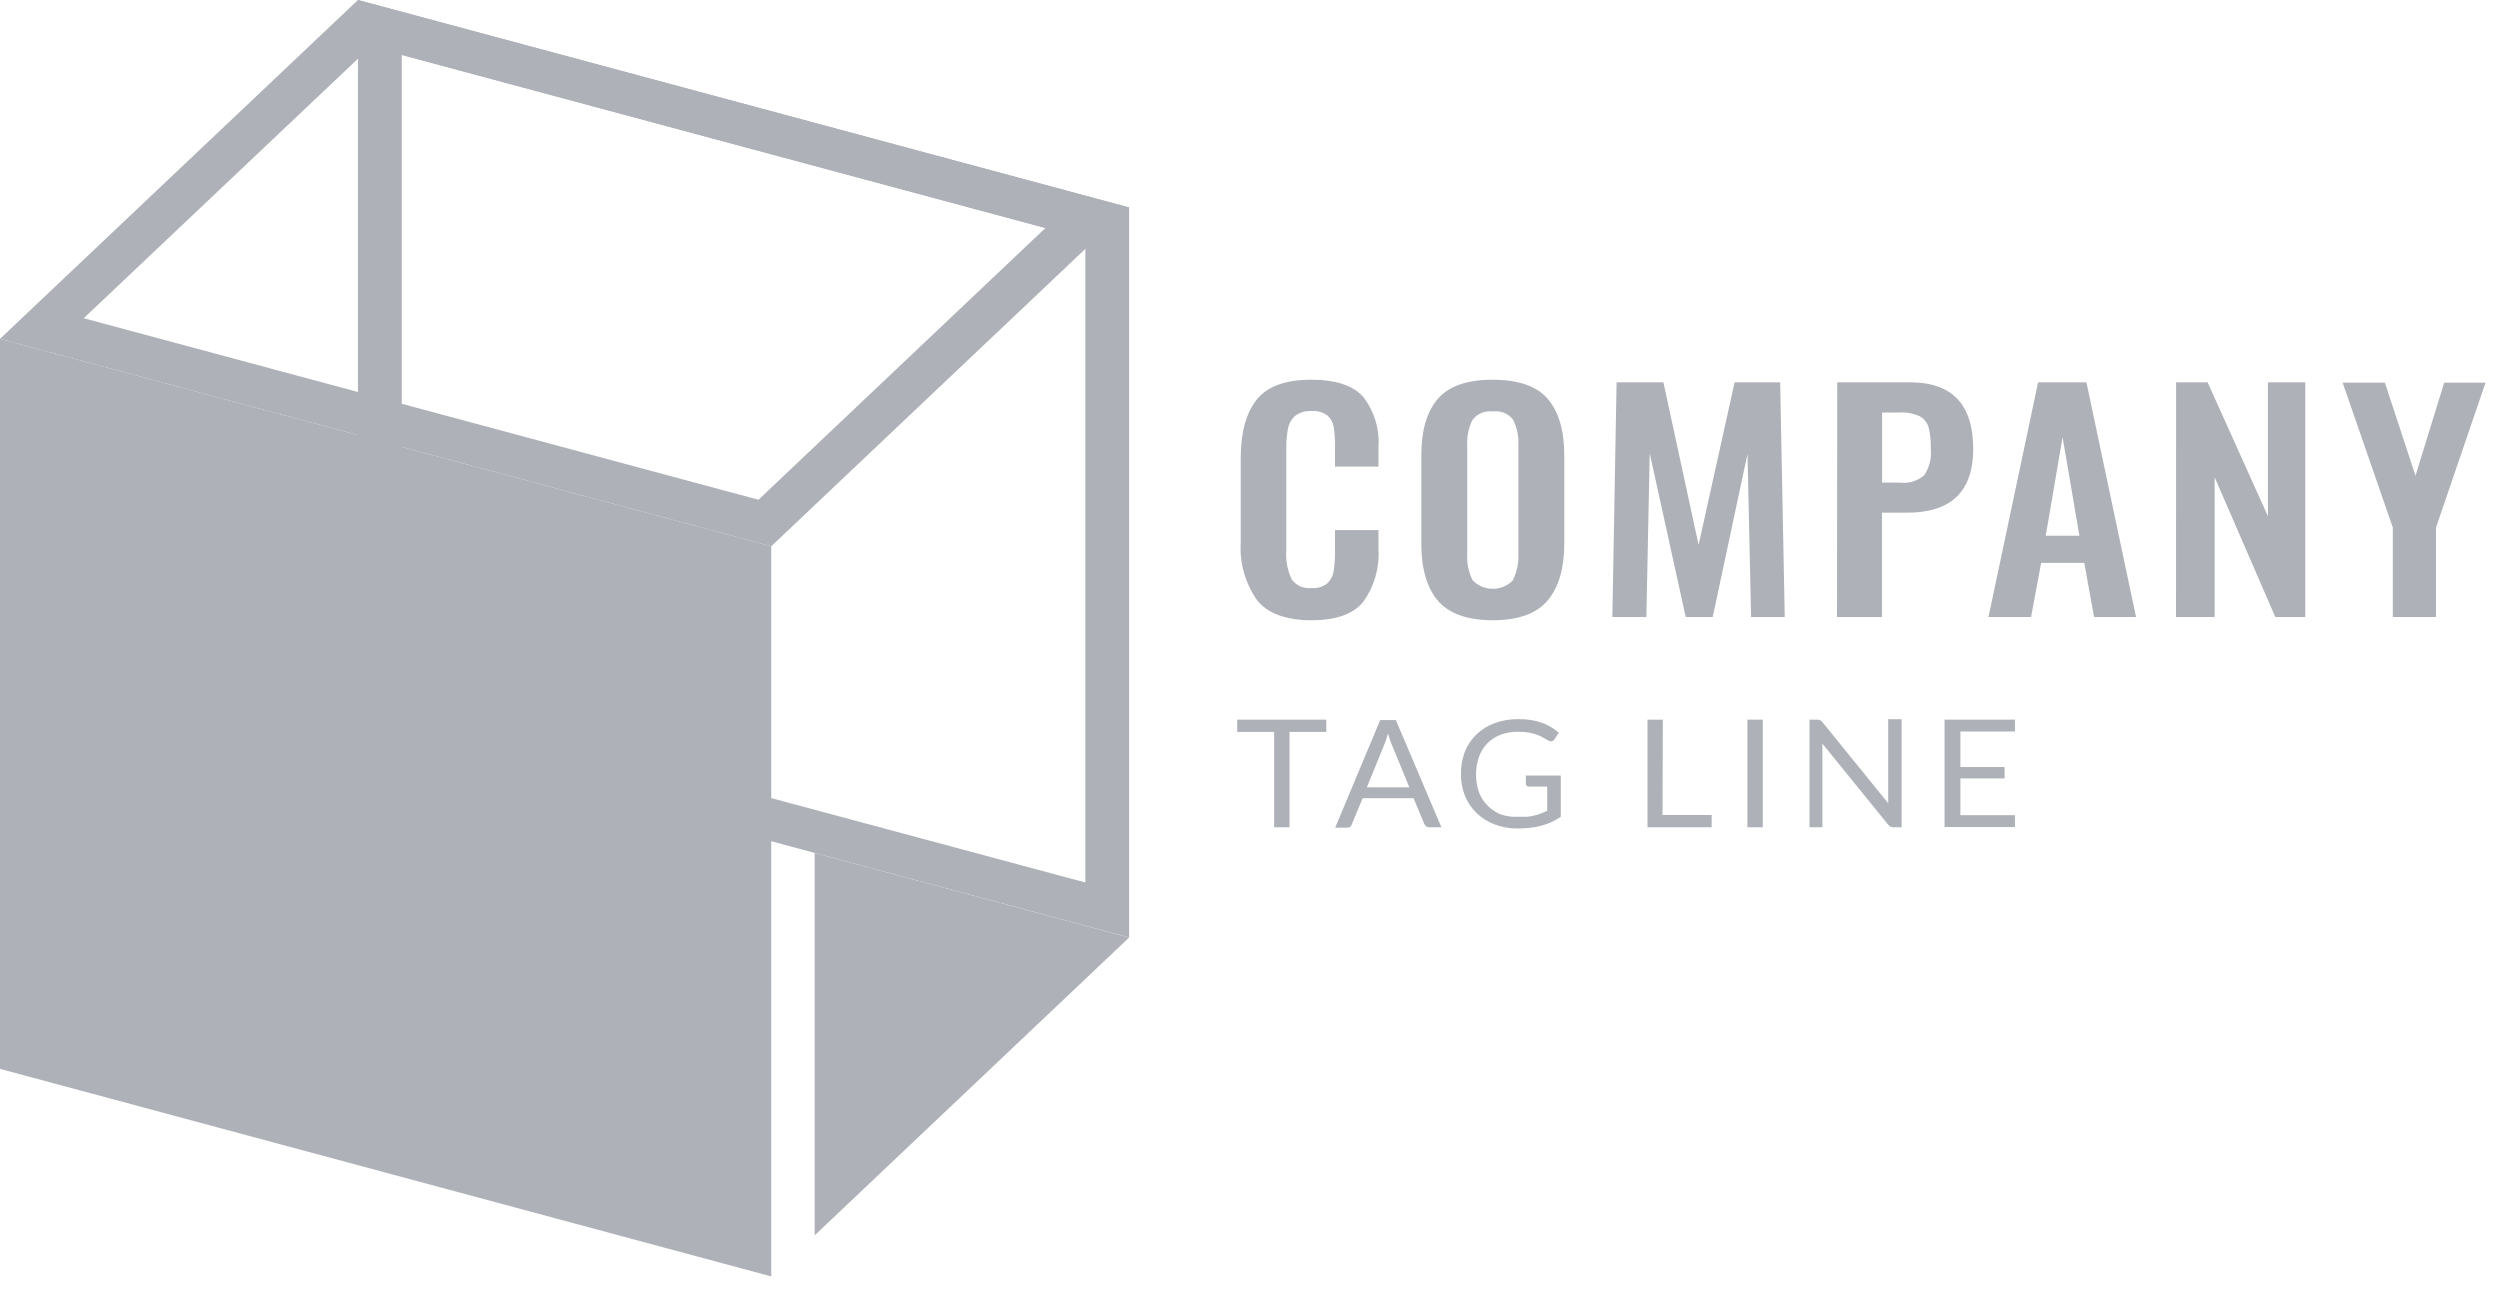
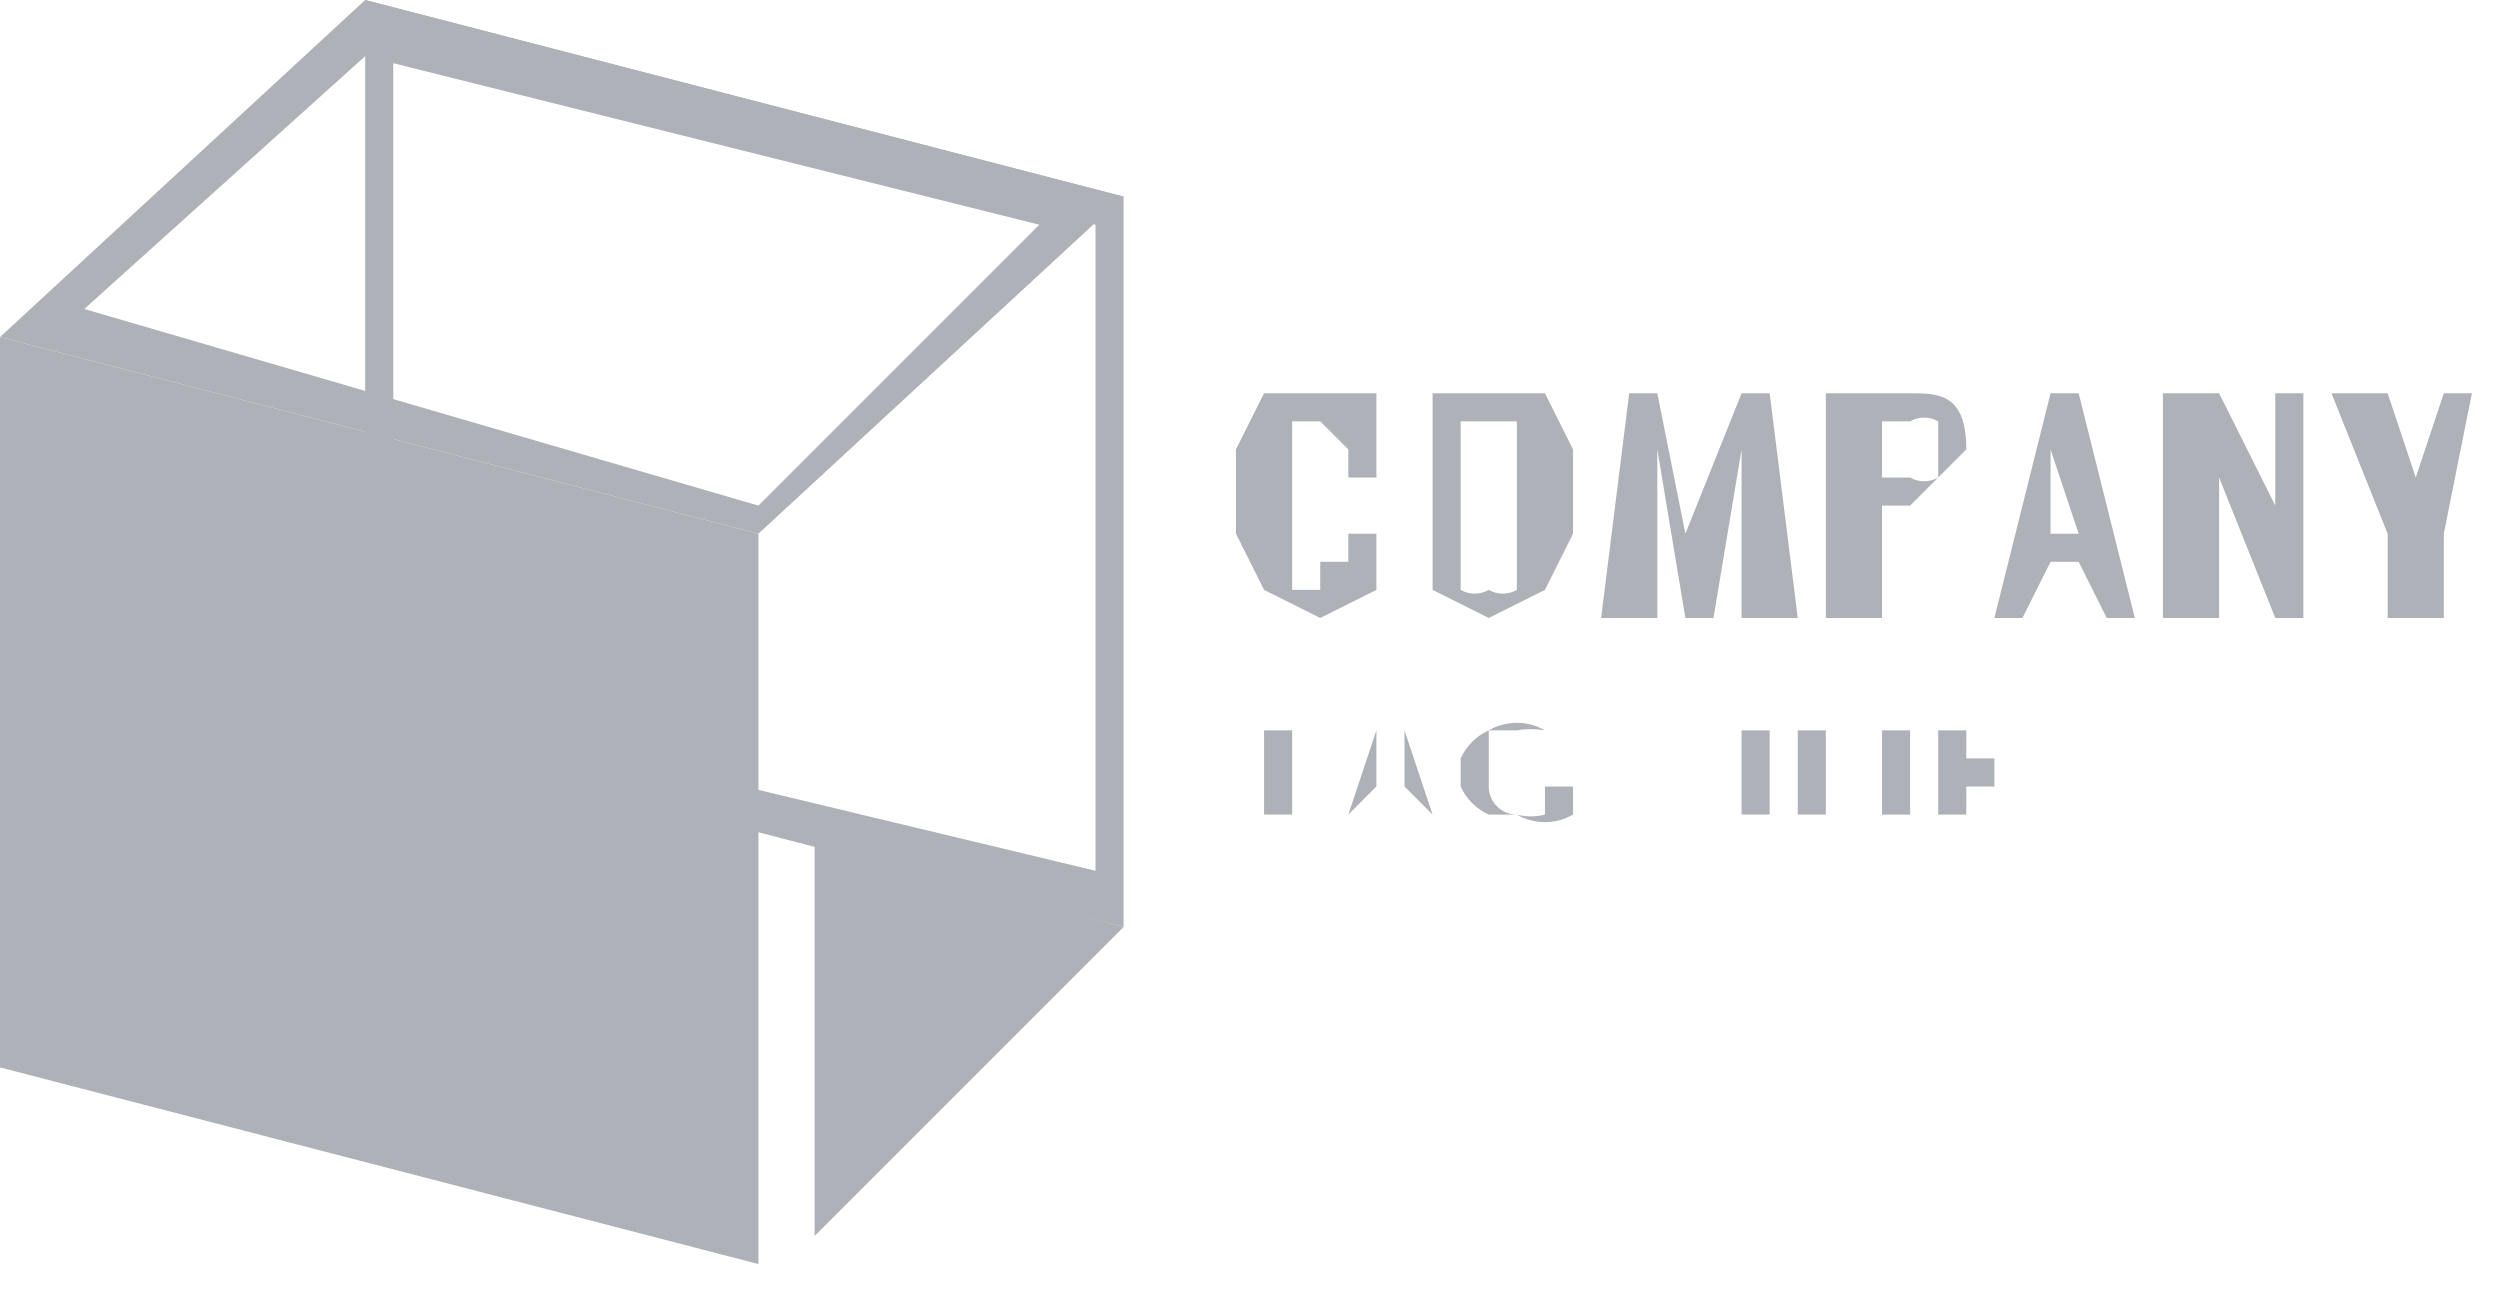
- <svg xmlns="http://www.w3.org/2000/svg" width="89" height="46" viewBox="0 0 89 46" fill="none">
-   <path d="M44.74 21.353C44.322 20.743 44.123 20.022 44.17 19.296V16.314C44.17 15.399 44.359 14.704 44.737 14.229C45.115 13.754 45.765 13.517 46.686 13.519C47.551 13.519 48.165 13.721 48.529 14.126C48.925 14.642 49.118 15.273 49.074 15.91V16.611H47.526V15.901C47.531 15.668 47.516 15.436 47.481 15.206C47.458 15.049 47.38 14.903 47.26 14.793C47.101 14.675 46.9 14.617 46.699 14.633C46.487 14.618 46.276 14.678 46.109 14.803C45.974 14.924 45.884 15.084 45.852 15.258C45.808 15.501 45.788 15.748 45.792 15.995V19.615C45.767 19.964 45.836 20.313 45.99 20.631C46.067 20.739 46.174 20.824 46.299 20.878C46.424 20.931 46.562 20.951 46.699 20.935C46.897 20.95 47.094 20.891 47.247 20.771C47.373 20.652 47.454 20.498 47.477 20.331C47.514 20.091 47.53 19.848 47.526 19.606V18.871H49.074V19.542C49.117 20.206 48.929 20.864 48.538 21.417C48.182 21.86 47.577 22.081 46.686 22.081C45.795 22.081 45.122 21.845 44.74 21.353Z" fill="#AFB1B8" />
-   <path d="M51.186 21.384C50.795 20.919 50.599 20.243 50.599 19.348V16.21C50.599 15.324 50.795 14.654 51.186 14.199C51.577 13.744 52.23 13.517 53.147 13.519C54.057 13.519 54.708 13.746 55.099 14.199C55.49 14.654 55.688 15.324 55.688 16.21V19.348C55.688 20.234 55.49 20.913 55.092 21.381C54.695 21.848 54.048 22.081 53.147 22.081C52.246 22.081 51.58 21.845 51.186 21.384ZM53.868 20.631C54.008 20.34 54.072 20.022 54.054 19.703V15.861C54.072 15.549 54.009 15.236 53.871 14.951C53.793 14.841 53.683 14.755 53.555 14.701C53.427 14.647 53.286 14.629 53.147 14.648C53.008 14.629 52.866 14.648 52.738 14.702C52.609 14.755 52.499 14.842 52.419 14.951C52.279 15.235 52.215 15.548 52.234 15.861V19.721C52.214 20.04 52.278 20.359 52.419 20.649C52.51 20.747 52.621 20.826 52.746 20.88C52.871 20.933 53.007 20.961 53.144 20.961C53.281 20.961 53.417 20.933 53.542 20.88C53.666 20.826 53.778 20.747 53.868 20.649V20.631Z" fill="#AFB1B8" />
-   <path d="M57.55 13.611H59.217L60.47 19.399L61.752 13.611H63.374L63.537 21.966H62.339L62.211 16.159L60.973 21.966H60.012L58.73 16.138L58.611 21.966H57.4L57.55 13.611Z" fill="#AFB1B8" />
-   <path d="M65.406 13.611H68.002C69.498 13.611 70.246 14.401 70.246 15.983C70.246 17.498 69.458 18.254 67.883 18.252H66.999V21.966H65.397L65.406 13.611ZM67.624 17.181C67.782 17.201 67.943 17.187 68.095 17.141C68.247 17.096 68.387 17.019 68.505 16.918C68.689 16.635 68.77 16.304 68.736 15.974C68.744 15.719 68.719 15.464 68.659 15.216C68.636 15.132 68.596 15.055 68.541 14.986C68.486 14.918 68.417 14.861 68.339 14.818C68.116 14.717 67.87 14.671 67.624 14.685H67.002V17.181H67.624Z" fill="#AFB1B8" />
-   <path d="M72.556 13.611H74.277L76.043 21.966H74.549L74.2 20.039H72.665L72.306 21.966H70.79L72.556 13.611ZM74.027 19.072L73.428 15.564L72.828 19.072H74.027Z" fill="#AFB1B8" />
-   <path d="M77.469 13.611H78.591L80.738 18.377V13.611H82.068V21.966H81.001L78.841 16.99V21.966H77.466L77.469 13.611Z" fill="#AFB1B8" />
-   <path d="M85.184 18.78L83.398 13.622H84.901L85.991 16.935L87.014 13.622H88.485L86.722 18.78V21.966H85.184V18.78Z" fill="#AFB1B8" />
-   <path d="M47.215 25.619V26.056H45.907V29.451H45.359V26.056H44.045V25.619H47.215Z" fill="#AFB1B8" />
-   <path d="M51.314 29.451H50.891C50.848 29.454 50.806 29.441 50.772 29.415C50.74 29.392 50.716 29.362 50.702 29.327L50.324 28.417H48.51L48.132 29.327C48.121 29.365 48.101 29.4 48.074 29.43C48.04 29.455 47.998 29.468 47.955 29.466H47.532L49.135 25.634H49.692L51.314 29.451ZM48.66 28.028H50.173L49.532 26.469C49.485 26.351 49.445 26.23 49.413 26.108C49.391 26.181 49.372 26.25 49.353 26.311L49.295 26.472L48.66 28.028Z" fill="#AFB1B8" />
-   <path d="M54.077 29.075C54.177 29.08 54.278 29.08 54.378 29.075C54.465 29.066 54.55 29.051 54.634 29.029C54.713 29.011 54.79 28.988 54.865 28.959C54.936 28.932 55.006 28.899 55.08 28.866V28.004H54.439C54.423 28.005 54.407 28.002 54.392 27.997C54.377 27.992 54.364 27.984 54.352 27.973C54.342 27.965 54.333 27.954 54.328 27.942C54.322 27.93 54.32 27.917 54.32 27.904V27.609H55.564V29.078C55.462 29.147 55.355 29.207 55.243 29.26C55.129 29.313 55.01 29.357 54.888 29.39C54.756 29.427 54.622 29.453 54.487 29.469C54.331 29.486 54.175 29.494 54.019 29.494C53.742 29.496 53.468 29.447 53.211 29.351C52.971 29.26 52.753 29.123 52.57 28.95C52.392 28.776 52.251 28.57 52.157 28.344C52.056 28.09 52.006 27.82 52.01 27.549C52.006 27.276 52.055 27.004 52.154 26.747C52.246 26.52 52.387 26.314 52.567 26.141C52.75 25.968 52.968 25.833 53.208 25.743C53.483 25.645 53.774 25.597 54.067 25.601C54.216 25.6 54.365 25.611 54.513 25.634C54.643 25.654 54.771 25.686 54.894 25.731C55.006 25.771 55.113 25.822 55.214 25.883C55.313 25.943 55.406 26.009 55.493 26.083L55.339 26.32C55.327 26.341 55.309 26.359 55.287 26.372C55.265 26.385 55.24 26.392 55.214 26.392C55.179 26.391 55.145 26.381 55.115 26.362C55.067 26.338 55.016 26.308 54.958 26.271C54.89 26.231 54.818 26.196 54.743 26.168C54.648 26.132 54.549 26.103 54.448 26.083C54.314 26.06 54.178 26.048 54.041 26.05C53.83 26.047 53.62 26.083 53.423 26.156C53.245 26.224 53.084 26.327 52.952 26.459C52.819 26.597 52.717 26.759 52.654 26.936C52.511 27.351 52.511 27.798 52.654 28.213C52.724 28.393 52.833 28.558 52.974 28.695C53.106 28.827 53.265 28.93 53.442 28.999C53.646 29.065 53.862 29.091 54.077 29.075Z" fill="#AFB1B8" />
-   <path d="M59.185 29.014H60.935V29.451H58.65V25.619H59.198L59.185 29.014Z" fill="#AFB1B8" />
-   <path d="M62.756 29.451H62.208V25.619H62.756V29.451Z" fill="#AFB1B8" />
-   <path d="M64.794 25.637C64.826 25.655 64.855 25.678 64.877 25.707L67.22 28.596C67.217 28.55 67.217 28.505 67.22 28.459C67.22 28.416 67.22 28.374 67.22 28.335V25.604H67.698V29.451H67.422C67.381 29.454 67.34 29.447 67.303 29.43C67.27 29.411 67.241 29.386 67.217 29.357L64.877 26.472C64.877 26.517 64.877 26.559 64.877 26.602C64.877 26.645 64.877 26.684 64.877 26.72V29.451H64.419V25.619H64.704C64.735 25.619 64.766 25.625 64.794 25.637Z" fill="#AFB1B8" />
-   <path d="M71.732 25.619V26.041H69.79V27.306H71.364V27.712H69.79V29.02H71.732V29.442H69.226V25.619H71.732Z" fill="#AFB1B8" />
-   <path d="M14.303 1.954L38.639 8.495V31.417L14.303 24.879V1.954ZM12.743 0V25.992L40.196 33.374V7.385L12.743 0Z" fill="#AFB1B8" />
-   <path d="M27.456 45.44L0 38.052V12.062L27.456 19.447V45.44Z" fill="#AFB1B8" />
-   <path d="M13.198 1.66L37.215 8.119L27.001 17.791L2.981 11.329L13.198 1.66ZM12.743 0L0 12.063L27.456 19.448L40.196 7.385L12.743 0Z" fill="#AFB1B8" />
-   <path d="M29.002 43.978L40.196 33.377L29.002 30.365V43.978Z" fill="#AFB1B8" />
+ <svg xmlns="http://www.w3.org/2000/svg" width="89" height="46" fill="none">
+   <path d="M45 21l-1-2v-3l1-2h4v3h-1v-1l-1-1h-1v6h1v-1h1v-1h1v2l-2 1-2-1zM51 21v-5-2h4l1 2v3l-1 2-2 1-2-1zm3 0v-5-1h-1-1v6a1 1 0 001 0 1 1 0 001 0zM58 14h1l1 5 2-5h1l1 8h-2v-6l-1 6h-1l-1-6v6h-2l1-8zM65 14h3c1 0 2 0 2 2l-2 2h-1v4h-2v-8zm3 3a1 1 0 001 0v-1-1a1 1 0 00-1 0h-1v2h1zM73 14h1l2 8h-1l-1-2h-1l-1 2h-1l2-8zm1 5l-1-3v3h1zM77 14h2l2 4v-4h1v8h-1l-2-5v5h-2v-8zM85 19l-2-5h2l1 3 1-3h1l-1 5v3h-2v-3zM47 26h-1v3h-1v-3h-1 3zM51 29l-1-1h-1l-1 1 1-3h1l1 3zm-2-1h1v-2h-1v2zM54 29a2 2 0 001 0v-1h-1 2v1a2 2 0 01-2 0h-1a2 2 0 01-1-1v-1a2 2 0 011-1h1a3 3 0 011 0 2 2 0 00-2 0v2a1 1 0 001 1zM59 29h2-2v-3 3zM63 29h-1v-3h1v3zM65 26l2 3v-3h1v3h-1l-2-3v3h-1v-3h1zM72 26h-2v1h1v1h-1v1h2-3v-3h3zM14 2l25 6v23l-25-6V2zm-1-2v26l27 7V7L13 0z" fill="#AFB1B8" />
+   <path d="M27 45L0 38V12l27 7v26z" fill="#AFB1B8" />
+   <path d="M13 2l24 6-10 10-24-7 10-9zm0-2L0 12l27 7L40 7 13 0zM29 44l11-11-11-3v14z" fill="#AFB1B8" />
</svg>
